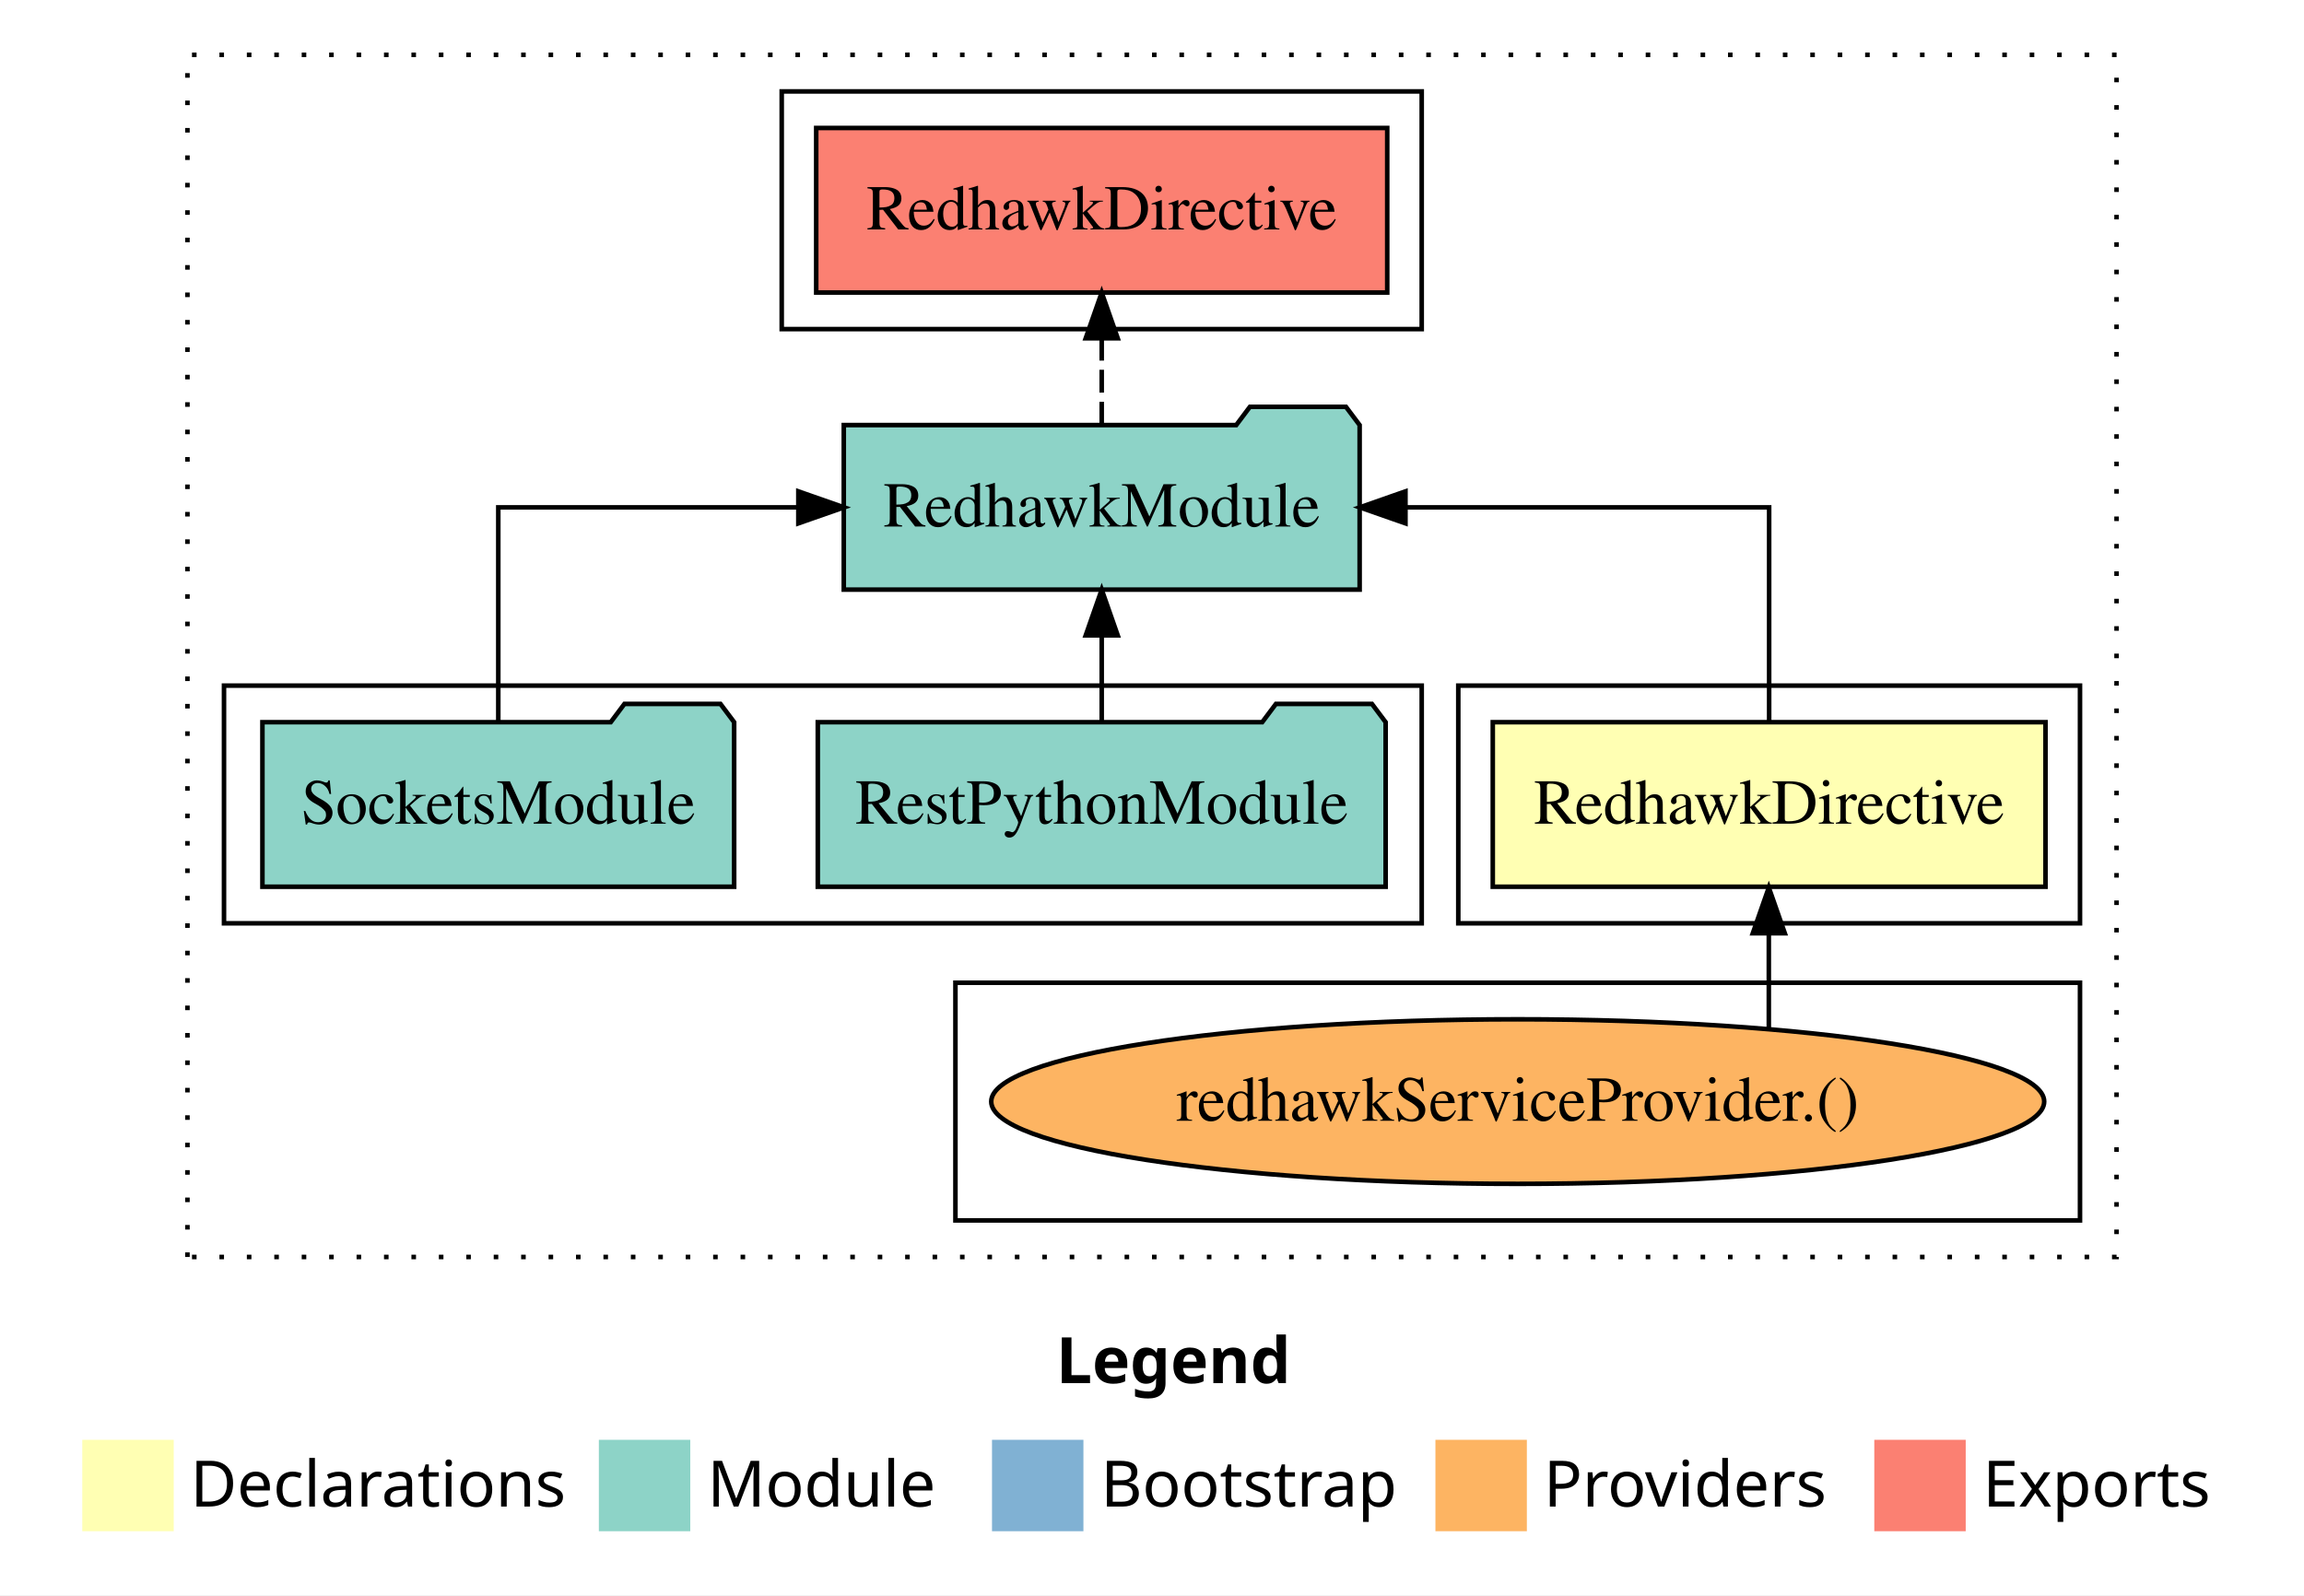
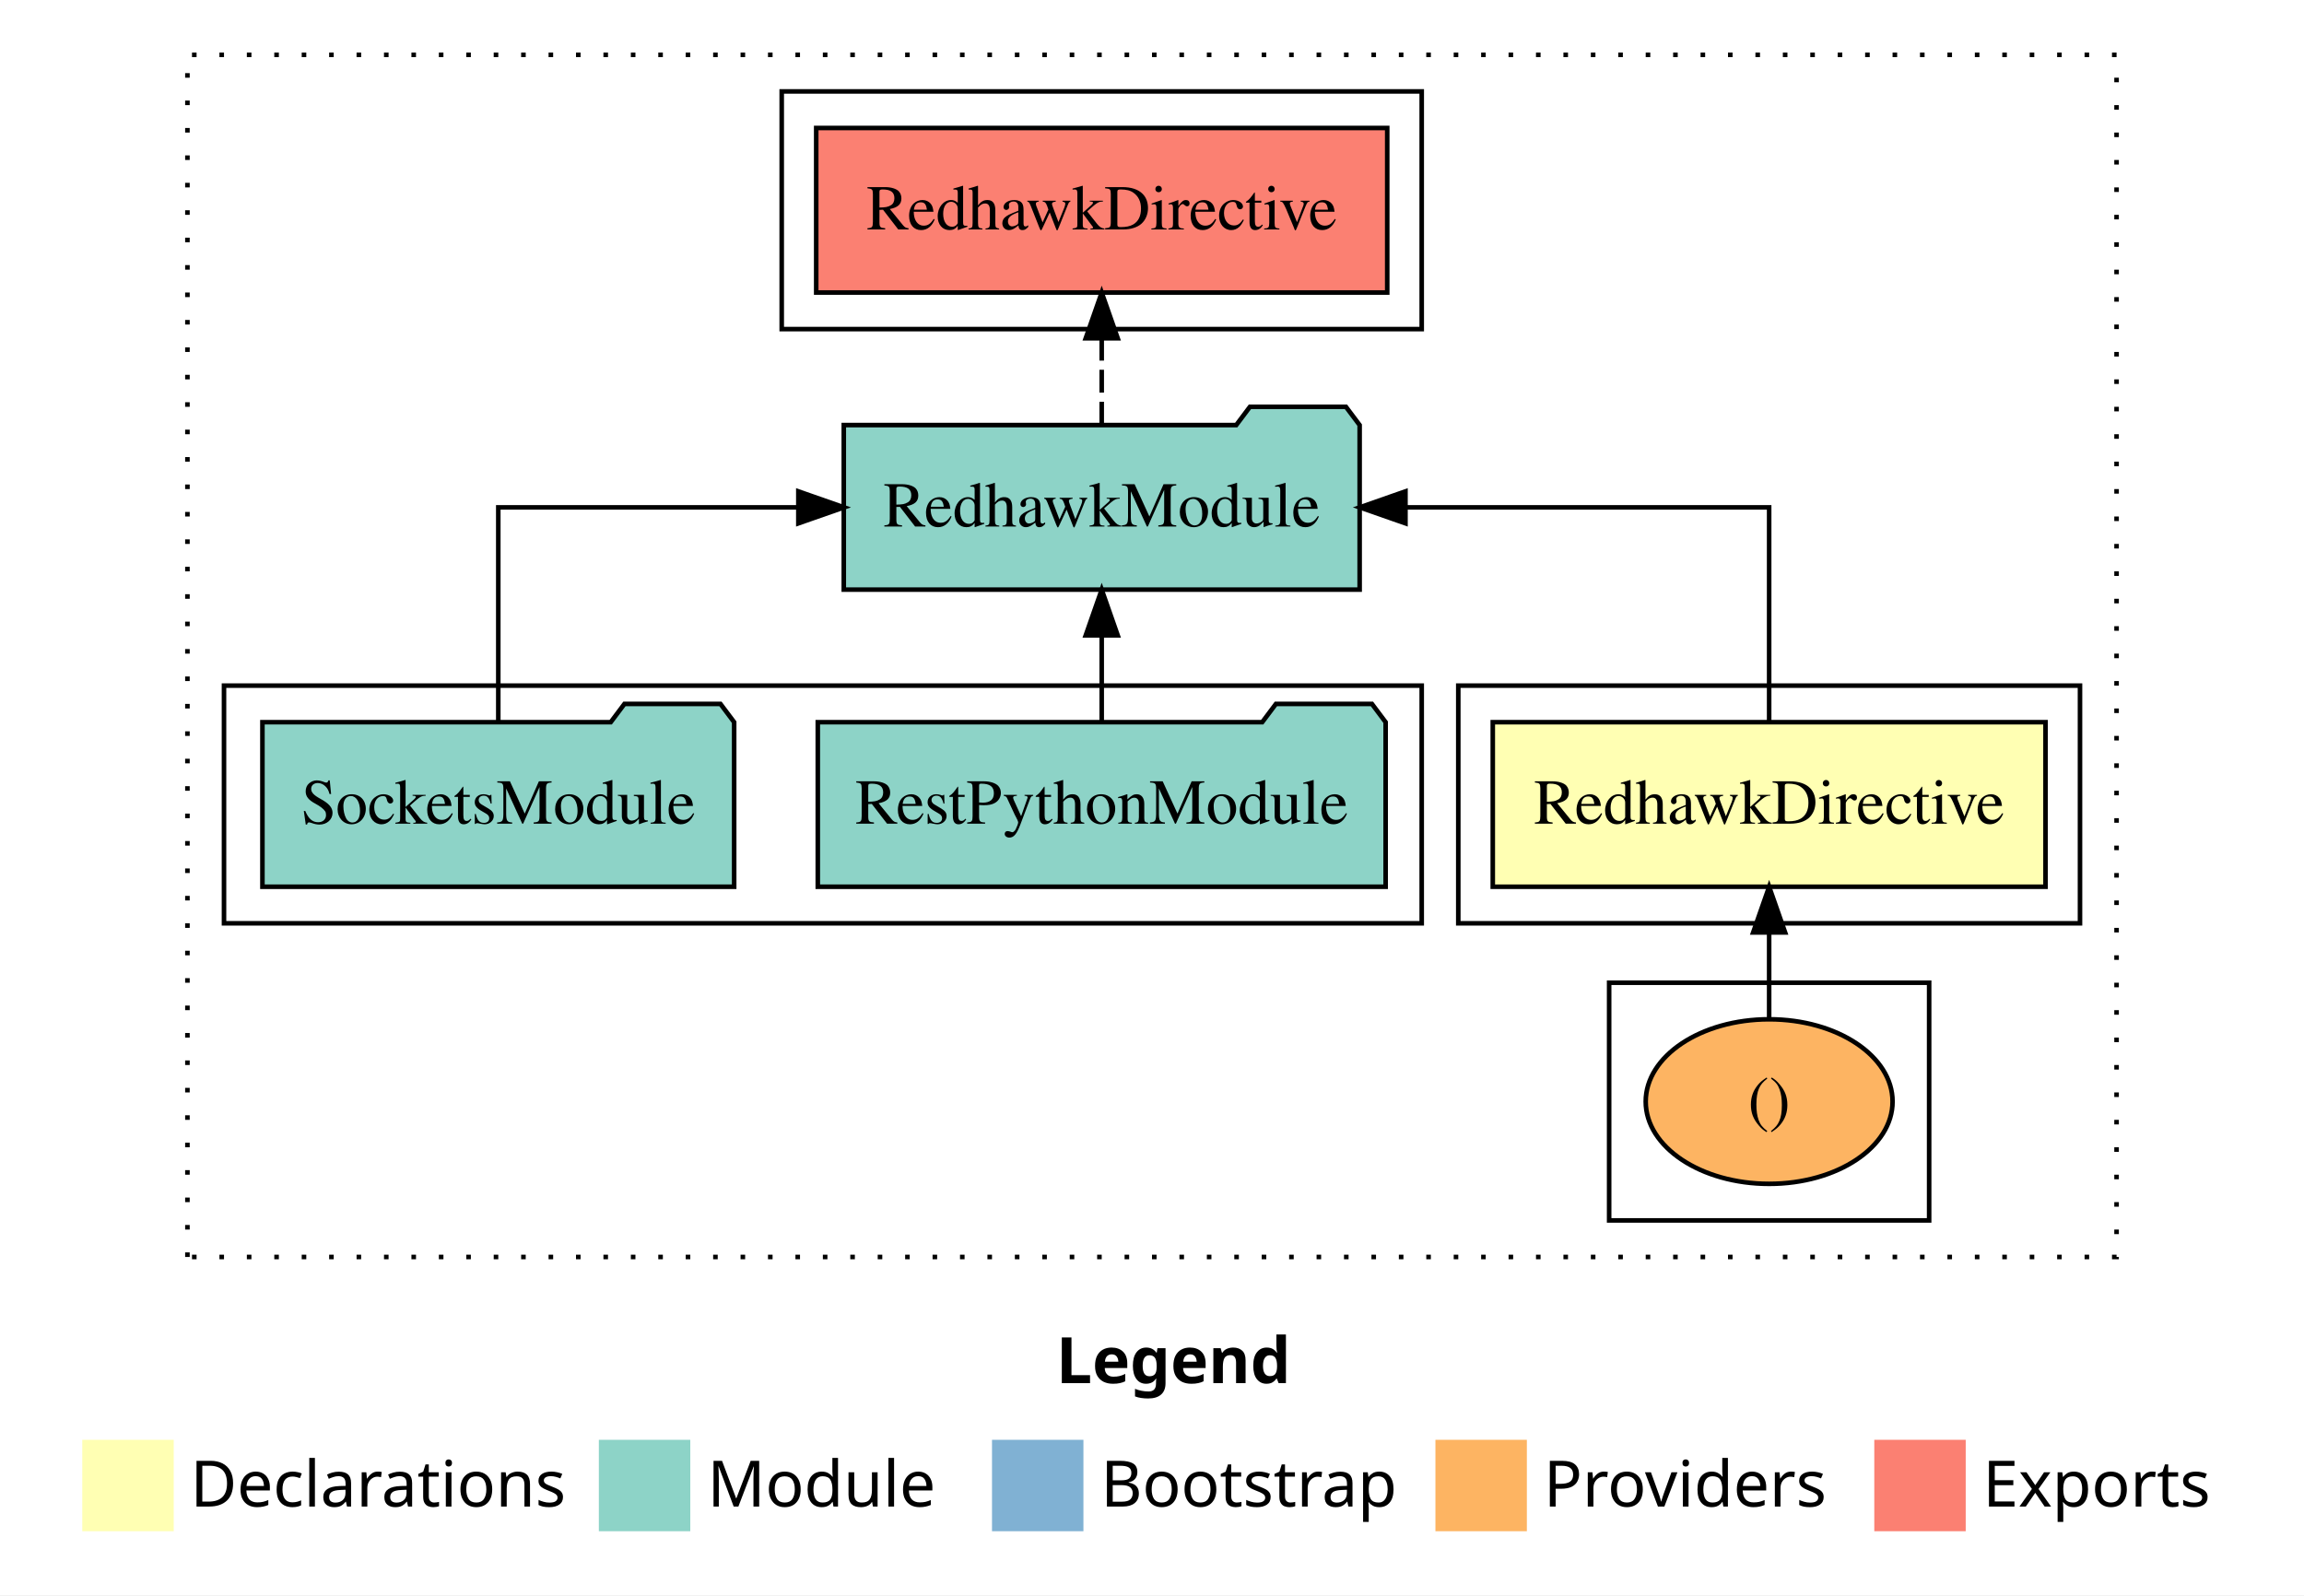
<svg xmlns="http://www.w3.org/2000/svg" width="504pt" height="349pt" viewBox="0.00 0.00 504.00 349.00">
  <g id="graph0" class="graph" transform="scale(1 1) rotate(0) translate(4 345)">
    <polygon fill="#ffffff" stroke="transparent" points="-4,4 -4,-345 500,-345 500,4 -4,4" />
    <text text-anchor="start" x="227.009" y="-42.4" font-family="sans-serif" font-weight="bold" font-size="14.00" fill="#000000">Legend</text>
    <polygon fill="#ffffb3" stroke="transparent" points="14,-10 14,-30 34,-30 34,-10 14,-10" />
    <text text-anchor="start" x="37.629" y="-15.4" font-family="sans-serif" font-size="14.00" fill="#000000">  Declarations</text>
    <polygon fill="#8dd3c7" stroke="transparent" points="127,-10 127,-30 147,-30 147,-10 127,-10" />
    <text text-anchor="start" x="150.725" y="-15.4" font-family="sans-serif" font-size="14.00" fill="#000000">  Module</text>
    <polygon fill="#80b1d3" stroke="transparent" points="213,-10 213,-30 233,-30 233,-10 213,-10" />
    <text text-anchor="start" x="236.781" y="-15.4" font-family="sans-serif" font-size="14.00" fill="#000000">  Bootstrap</text>
    <polygon fill="#fdb462" stroke="transparent" points="310,-10 310,-30 330,-30 330,-10 310,-10" />
    <text text-anchor="start" x="333.673" y="-15.4" font-family="sans-serif" font-size="14.00" fill="#000000">  Providers</text>
    <polygon fill="#fb8072" stroke="transparent" points="406,-10 406,-30 426,-30 426,-10 406,-10" />
    <text text-anchor="start" x="429.726" y="-15.4" font-family="sans-serif" font-size="14.00" fill="#000000">  Exports</text>
    <g id="clust1" class="cluster">
      <polygon fill="none" stroke="#000000" stroke-dasharray="1,5" points="37,-70 37,-333 459,-333 459,-70 37,-70" />
    </g>
    <g id="clust2" class="cluster">
      <polygon fill="none" stroke="#000000" points="315,-143 315,-195 451,-195 451,-143 315,-143" />
    </g>
    <g id="clust3" class="cluster">
-       <polygon fill="none" stroke="#000000" points="205,-78 205,-130 451,-130 451,-78 205,-78" />
+       <polygon fill="none" stroke="#000000" points="348,-78 348,-130 418,-130 418,-78 348,-78" />
    </g>
    <g id="clust4" class="cluster">
      <polygon fill="none" stroke="#000000" points="45,-143 45,-195 307,-195 307,-143 45,-143" />
    </g>
    <g id="clust5" class="cluster">
      <polygon fill="none" stroke="#000000" points="167,-273 167,-325 307,-325 307,-273 167,-273" />
    </g>
    <g id="node1" class="node">
      <polygon fill="#ffffb3" stroke="#000000" points="443.455,-187 322.545,-187 322.545,-151 443.455,-151 443.455,-187" />
      <text text-anchor="middle" x="383" y="-164.8" font-family="Times,serif" font-size="14.00" fill="#000000">RedhawkDirective</text>
    </g>
    <g id="node2" class="node">
      <polygon fill="#8dd3c7" stroke="#000000" points="293.423,-252 290.423,-256 269.423,-256 266.423,-252 180.577,-252 180.577,-216 293.423,-216 293.423,-252" />
      <text text-anchor="middle" x="237" y="-229.8" font-family="Times,serif" font-size="14.00" fill="#000000">RedhawkModule</text>
    </g>
    <g id="edge1" class="edge">
      <path fill="none" stroke="#000000" d="M383,-187.106C383,-206.339 383,-234 383,-234 383,-234 303.447,-234 303.447,-234" />
      <polygon fill="#000000" stroke="#000000" points="303.447,-230.5 293.447,-234 303.447,-237.5 303.447,-230.5" />
    </g>
    <g id="node6" class="node">
      <polygon fill="#fb8072" stroke="#000000" points="299.456,-317 174.544,-317 174.544,-281 299.456,-281 299.456,-317" />
      <text text-anchor="middle" x="237" y="-294.8" font-family="Times,serif" font-size="14.00" fill="#000000">RedhawkDirective </text>
    </g>
    <g id="edge5" class="edge">
      <path fill="none" stroke="#000000" stroke-dasharray="5,2" d="M237,-252.106C237,-252.106 237,-270.991 237,-270.991" />
      <polygon fill="#000000" stroke="#000000" points="233.5,-270.991 237,-280.991 240.5,-270.991 233.5,-270.991" />
    </g>
    <g id="node3" class="node">
-       <ellipse fill="#fdb462" stroke="#000000" cx="328" cy="-104" rx="115.169" ry="18" />
-       <text text-anchor="middle" x="328" y="-99.8" font-family="Times,serif" font-size="14.00" fill="#000000">redhawkServiceProvider.()</text>
+       <ellipse fill="#fdb462" stroke="#000000" cx="383" cy="-104" rx="27" ry="18" />
+       <text text-anchor="middle" x="383" y="-99.8" font-family="Times,serif" font-size="14.00" fill="#000000">()</text>
    </g>
    <g id="edge2" class="edge">
-       <path fill="none" stroke="#000000" d="M382.928,-120.067C382.928,-120.067 382.928,-140.824 382.928,-140.824" />
-       <polygon fill="#000000" stroke="#000000" points="379.428,-140.824 382.928,-150.824 386.428,-140.824 379.428,-140.824" />
+       <path fill="none" stroke="#000000" d="M383,-122.106C383,-122.106 383,-140.991 383,-140.991" />
+       <polygon fill="#000000" stroke="#000000" points="379.5,-140.991 383,-150.991 386.5,-140.991 379.5,-140.991" />
    </g>
    <g id="node4" class="node">
      <polygon fill="#8dd3c7" stroke="#000000" points="299.109,-187 296.109,-191 275.109,-191 272.109,-187 174.891,-187 174.891,-151 299.109,-151 299.109,-187" />
      <text text-anchor="middle" x="237" y="-164.8" font-family="Times,serif" font-size="14.00" fill="#000000">RestPythonModule</text>
    </g>
    <g id="edge3" class="edge">
      <path fill="none" stroke="#000000" d="M237,-187.106C237,-187.106 237,-205.991 237,-205.991" />
      <polygon fill="#000000" stroke="#000000" points="233.5,-205.991 237,-215.991 240.5,-205.991 233.5,-205.991" />
    </g>
    <g id="node5" class="node">
      <polygon fill="#8dd3c7" stroke="#000000" points="156.597,-187 153.597,-191 132.597,-191 129.597,-187 53.403,-187 53.403,-151 156.597,-151 156.597,-187" />
      <text text-anchor="middle" x="105" y="-164.8" font-family="Times,serif" font-size="14.00" fill="#000000">SocketsModule</text>
    </g>
    <g id="edge4" class="edge">
      <path fill="none" stroke="#000000" d="M105,-187.106C105,-206.339 105,-234 105,-234 105,-234 170.637,-234 170.637,-234" />
      <polygon fill="#000000" stroke="#000000" points="170.637,-237.5 180.637,-234 170.637,-230.5 170.637,-237.5" />
    </g>
  </g>
</svg>
